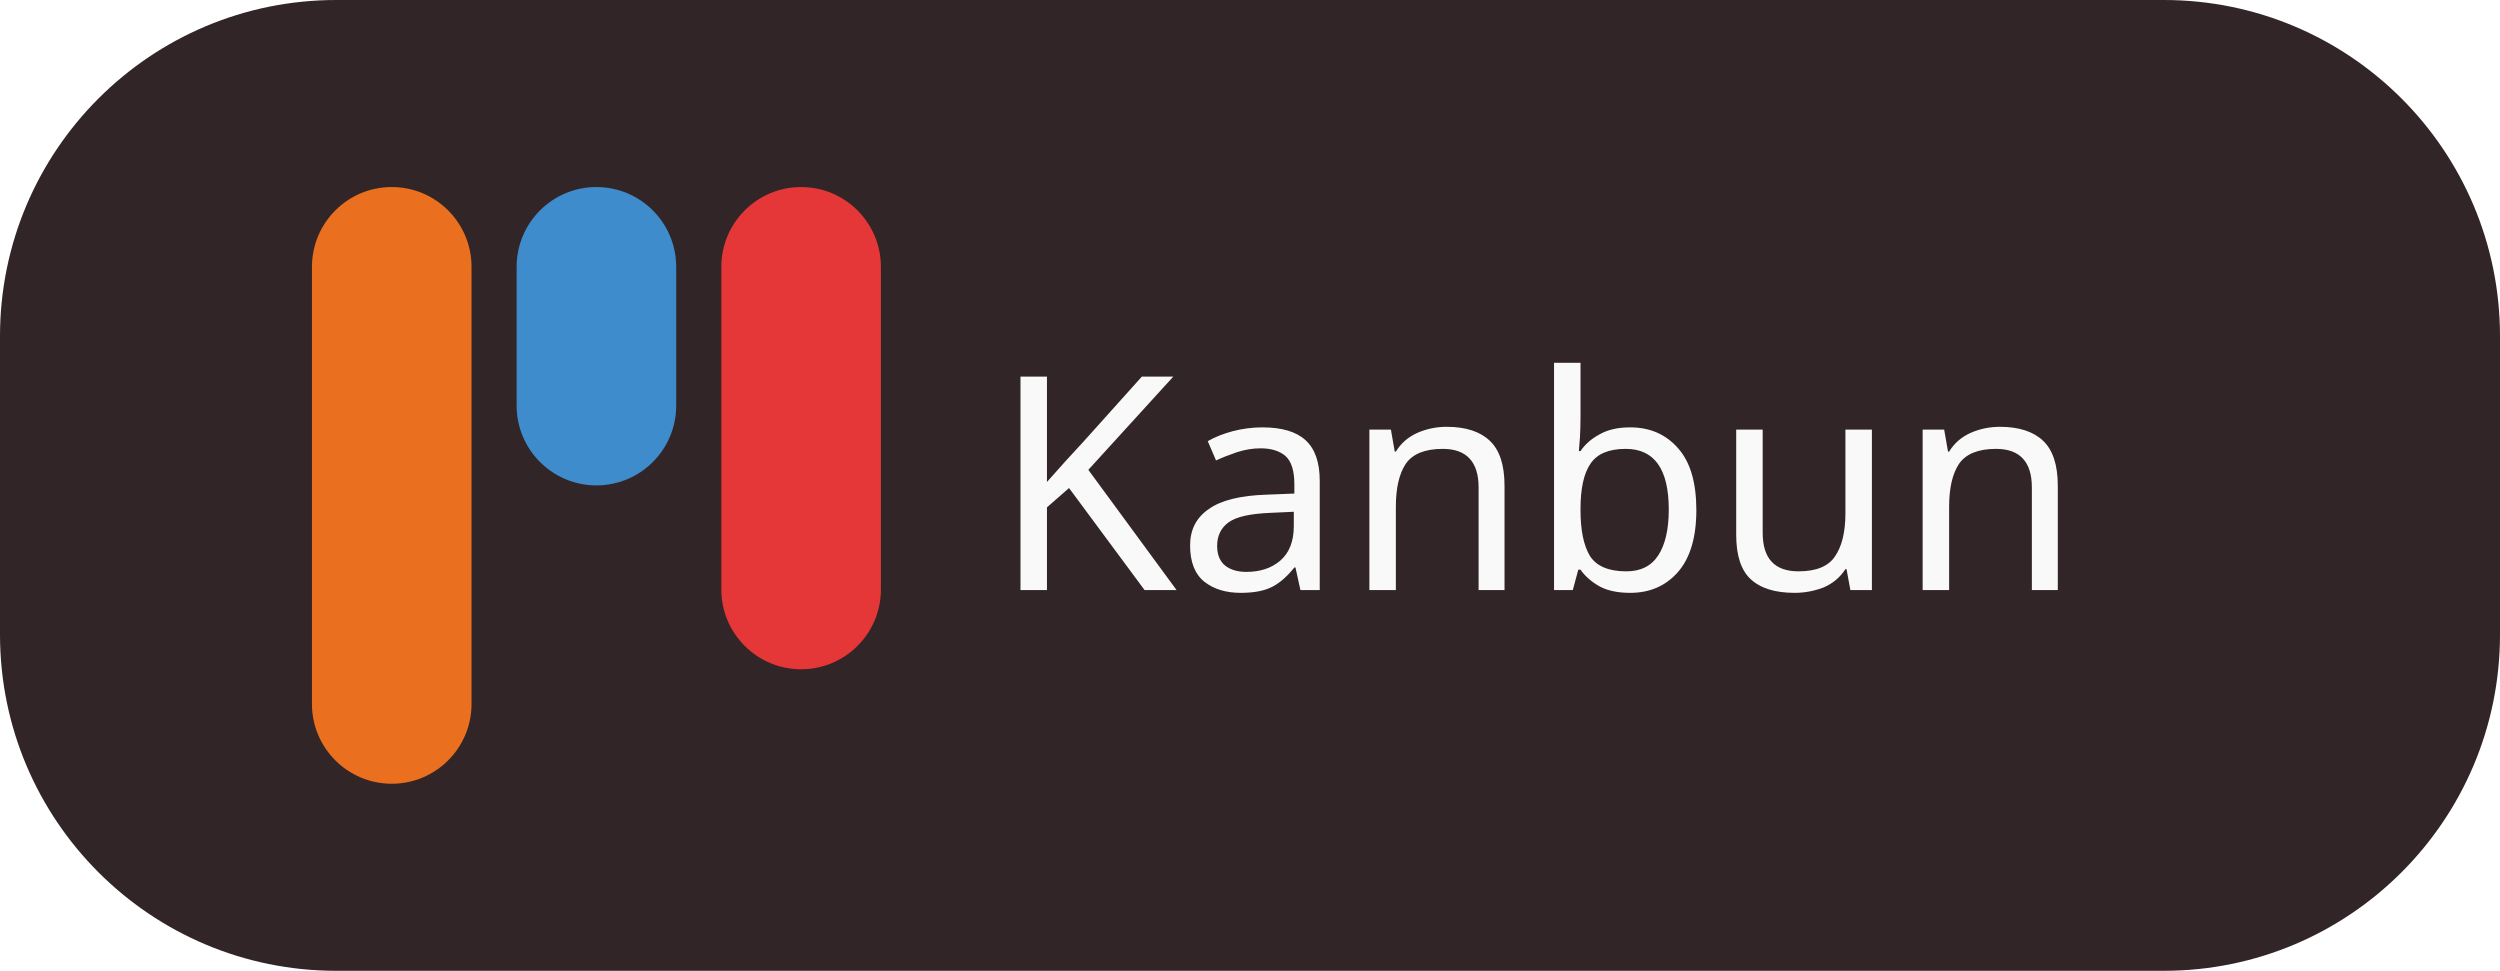
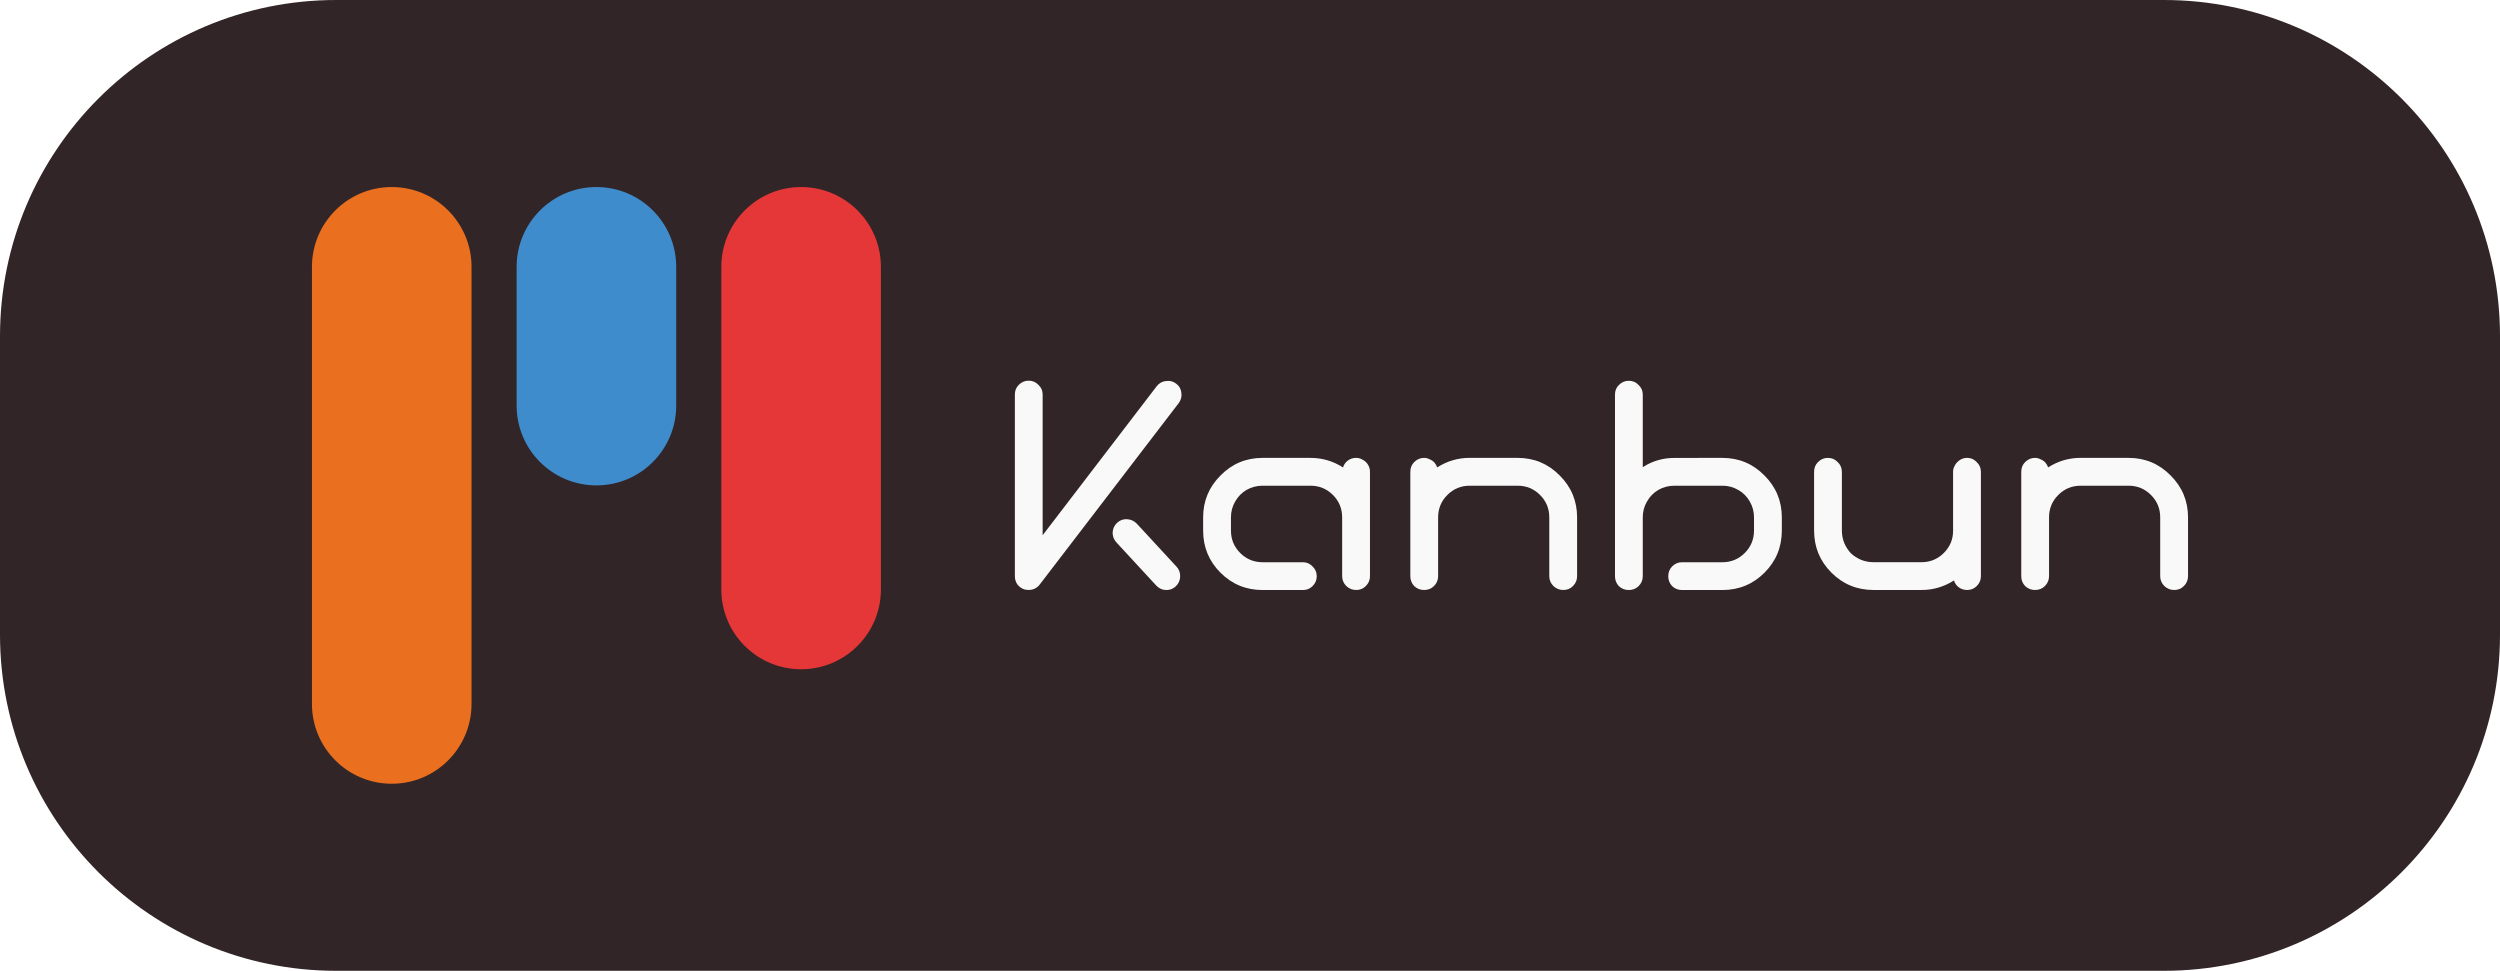
<svg xmlns="http://www.w3.org/2000/svg" width="70.815mm" height="27.499mm" viewBox="0 0 70.815 27.499" version="1.1" id="svg5" xml:space="preserve">
  <defs id="defs2">
    <clipPath id="clipPath14" clipPathUnits="userSpaceOnUse">
      <path id="path12" d="M 0,8.04 H 375 V 383.04 H 0 Z" />
    </clipPath>
    <clipPath id="clipPath24" clipPathUnits="userSpaceOnUse">
      <path style="clip-rule:evenodd" id="path22" d="M 0,0 H 1562.5 V 1562.5 H 0 Z" />
    </clipPath>
    <clipPath id="clipPath36" clipPathUnits="userSpaceOnUse">
      <path style="clip-rule:evenodd" id="path34" d="M 0,0 H 1562.5 V 1562.5 H 0 Z" />
    </clipPath>
    <clipPath id="clipPath48" clipPathUnits="userSpaceOnUse">
      <path style="clip-rule:evenodd" id="path46" d="M 0,0 H 1562.5 V 1562.5 H 0 Z" />
    </clipPath>
  </defs>
  <rect style="fill:#312527;fill-opacity:1;stroke-width:1.35" id="rect448" width="70.815" height="27.499" x="0" y="0" ry="9.524" />
  <g id="layer1" transform="translate(-18.3729,-102.4502)">
    <text xml:space="preserve" style="font-size:8.467px;font-family:'Kristen ITC';-inkscape-font-specification:'Kristen ITC';fill:#ffe680;stroke-width:1.35" x="39.233" y="102.212" id="text236">
      <tspan id="tspan234" style="stroke-width:1.35" x="39.233" y="102.212" />
      <tspan style="stroke-width:1.35" id="tspan238" x="39.233" y="112.795" />
    </text>
  </g>
-   <text xml:space="preserve" style="font-size:8.467px;font-family:'Kristen ITC';-inkscape-font-specification:'Kristen ITC';fill:#f9f9f9;stroke-width:1.35" x="28.078" y="16.713" id="text242">
-     <tspan id="tspan240" style="font-style:normal;font-variant:normal;font-weight:normal;font-stretch:normal;font-family:SHUTTLE-X;-inkscape-font-specification:SHUTTLE-X;fill:#f9f9f9;stroke-width:1.35" x="28.078" y="16.713">Kanbun</tspan>
-   </text>
+   <g aria-label="Kanbun" id="text242" style="font-size:8.467px;font-family:'Kristen ITC';-inkscape-font-specification:'Kristen ITC';fill:#f9f9f9;stroke-width:1.35">
+     <path d="m 33.031,10.794 q 0.161,-0.025 0.288,0.076 0.127,0.093 0.144,0.254 0.025,0.161 -0.076,0.296 l -3.937,5.139 q -0.119,0.152 -0.313,0.152 -0.059,0 -0.127,-0.017 -0.119,-0.042 -0.195,-0.144 -0.068,-0.102 -0.068,-0.229 v -5.148 q 0,-0.161 0.11,-0.271 0.119,-0.119 0.279,-0.119 0.169,0 0.279,0.119 0.119,0.11 0.119,0.271 v 3.988 l 3.234,-4.225 q 0.102,-0.127 0.262,-0.144 z m -0.83,4.039 1.126,1.219 q 0.11,0.119 0.102,0.288 -0.009,0.161 -0.127,0.271 -0.11,0.102 -0.262,0.102 -0.169,0 -0.288,-0.127 l -1.126,-1.219 q -0.11,-0.119 -0.11,-0.279 0.009,-0.169 0.127,-0.279 0.119,-0.11 0.279,-0.102 0.169,0.009 0.279,0.127 z" style="font-family:SHUTTLE-X;-inkscape-font-specification:SHUTTLE-X" id="path1048" />
+     <path d="m 38.416,12.97 q 0.102,0 0.195,0.059 0.093,0.051 0.144,0.144 0.051,0.085 0.051,0.195 v 2.955 q 0,0.161 -0.119,0.279 -0.11,0.11 -0.271,0.11 -0.161,0 -0.279,-0.11 -0.119,-0.119 -0.119,-0.279 v -1.668 q 0,-0.373 -0.262,-0.635 -0.262,-0.262 -0.635,-0.262 h -1.355 q -0.246,0 -0.457,0.119 -0.203,0.119 -0.322,0.33 -0.119,0.203 -0.119,0.449 v 0.373 q 0,0.373 0.262,0.635 0.262,0.262 0.635,0.262 h 1.143 q 0.161,0 0.271,0.119 0.119,0.11 0.119,0.279 0,0.161 -0.119,0.279 -0.11,0.11 -0.271,0.11 h -1.143 q -0.703,0 -1.194,-0.491 -0.491,-0.491 -0.491,-1.194 v -0.373 q 0,-0.694 0.491,-1.185 0.491,-0.5 1.194,-0.5 h 1.355 q 0.5,0 0.923,0.271 0.034,-0.119 0.135,-0.195 0.102,-0.076 0.237,-0.076 z" style="font-family:SHUTTLE-X;-inkscape-font-specification:SHUTTLE-X" id="path1050" />
+     <path d="m 42.988,12.97 q 0.703,0 1.194,0.5 0.491,0.491 0.491,1.185 v 1.668 q 0,0.161 -0.119,0.279 -0.11,0.11 -0.271,0.11 -0.161,0 -0.279,-0.11 -0.119,-0.119 -0.119,-0.279 v -1.668 q 0,-0.373 -0.262,-0.635 -0.262,-0.262 -0.635,-0.262 h -1.355 q -0.373,0 -0.635,0.262 -0.262,0.262 -0.262,0.635 v 1.668 q 0,0.161 -0.119,0.279 -0.11,0.11 -0.279,0.11 -0.161,0 -0.279,-0.11 -0.11,-0.119 -0.11,-0.279 v -2.955 q 0,-0.169 0.11,-0.279 0.119,-0.119 0.279,-0.119 0.085,0 0.161,0.042 0.085,0.034 0.135,0.093 0.051,0.059 0.076,0.135 0.423,-0.271 0.923,-0.271 z" style="font-family:SHUTTLE-X;-inkscape-font-specification:SHUTTLE-X" id="path1052" />
+     <path d="m 48.787,12.97 q 0.703,0 1.194,0.5 0.491,0.491 0.491,1.185 v 0.373 q 0,0.703 -0.491,1.194 -0.491,0.491 -1.194,0.491 h -1.143 q -0.161,0 -0.279,-0.11 -0.11,-0.119 -0.11,-0.279 0,-0.169 0.11,-0.279 0.119,-0.119 0.279,-0.119 h 1.143 q 0.373,0 0.635,-0.262 0.262,-0.262 0.262,-0.635 v -0.373 q 0,-0.246 -0.119,-0.449 -0.119,-0.212 -0.33,-0.33 -0.203,-0.119 -0.449,-0.119 h -1.355 q -0.246,0 -0.457,0.119 -0.203,0.119 -0.322,0.33 -0.119,0.203 -0.119,0.449 v 1.668 q 0,0.161 -0.119,0.279 -0.11,0.11 -0.279,0.11 -0.161,0 -0.279,-0.11 -0.11,-0.119 -0.11,-0.279 v -5.148 q 0,-0.161 0.11,-0.271 0.119,-0.119 0.279,-0.119 0.169,0 0.279,0.119 0.119,0.11 0.119,0.271 v 2.057 q 0.406,-0.262 0.897,-0.262 z" style="font-family:SHUTTLE-X;-inkscape-font-specification:SHUTTLE-X" id="path1054" />
+     <path d="m 55.721,12.97 q 0.161,0 0.271,0.119 0.119,0.11 0.119,0.279 v 2.955 q 0,0.161 -0.119,0.279 -0.11,0.11 -0.271,0.11 -0.135,0 -0.237,-0.076 -0.102,-0.076 -0.135,-0.195 -0.423,0.271 -0.923,0.271 h -1.355 q -0.703,0 -1.194,-0.491 -0.491,-0.491 -0.491,-1.194 v -1.659 q 0,-0.169 0.11,-0.279 0.119,-0.119 0.279,-0.119 0.169,0 0.279,0.119 0.119,0.11 0.119,0.279 v 1.659 q 0,0.186 0.068,0.356 0.068,0.161 0.186,0.288 0.127,0.119 0.288,0.186 0.169,0.068 0.356,0.068 h 1.355 q 0.373,0 0.635,-0.262 0.262,-0.262 0.262,-0.627 v -1.668 q 0,-0.085 0.034,-0.152 0.034,-0.076 0.085,-0.127 0.051,-0.051 0.119,-0.085 0.076,-0.034 0.161,-0.034 z" style="font-family:SHUTTLE-X;-inkscape-font-specification:SHUTTLE-X" id="path1056" />
+     <path d="m 60.293,12.97 q 0.703,0 1.194,0.5 0.491,0.491 0.491,1.185 v 1.668 q 0,0.161 -0.119,0.279 -0.11,0.11 -0.271,0.11 -0.161,0 -0.279,-0.11 -0.119,-0.119 -0.119,-0.279 v -1.668 q 0,-0.373 -0.262,-0.635 -0.262,-0.262 -0.635,-0.262 h -1.355 q -0.373,0 -0.635,0.262 -0.262,0.262 -0.262,0.635 v 1.668 q 0,0.161 -0.119,0.279 -0.11,0.11 -0.279,0.11 -0.161,0 -0.279,-0.11 -0.11,-0.119 -0.11,-0.279 v -2.955 q 0,-0.169 0.11,-0.279 0.119,-0.119 0.279,-0.119 0.085,0 0.161,0.042 0.085,0.034 0.135,0.093 0.051,0.059 0.076,0.135 0.423,-0.271 0.923,-0.271 z" style="font-family:SHUTTLE-X;-inkscape-font-specification:SHUTTLE-X" id="path1058" />
+   </g>
  <g id="g14318" transform="matrix(0.5710827,0,0,0.5710827,40.67544,-9.147328)">
    <rect style="fill:#ea701f;fill-opacity:1;stroke:none;stroke-width:2.233;stroke-linecap:round;stroke-linejoin:round;stroke-dasharray:none;stroke-opacity:1;paint-order:normal" id="rect12091" width="7.915" height="29.597" x="-55.752" y="25.295" ry="3.958" />
    <rect style="fill:#3e8ccc;fill-opacity:1;stroke:none;stroke-width:1.579;stroke-linecap:round;stroke-linejoin:round;stroke-dasharray:none;stroke-opacity:1;paint-order:normal" id="rect12091-8" width="7.915" height="14.798" x="-45.6" y="25.295" ry="3.958" />
    <rect style="fill:#e53737;fill-opacity:1;stroke:none;stroke-width:2.007;stroke-linecap:round;stroke-linejoin:round;stroke-dasharray:none;stroke-opacity:1;paint-order:normal" id="rect12091-8-3" width="7.915" height="23.918" x="-35.447" y="25.295" ry="3.958" />
  </g>
</svg>
